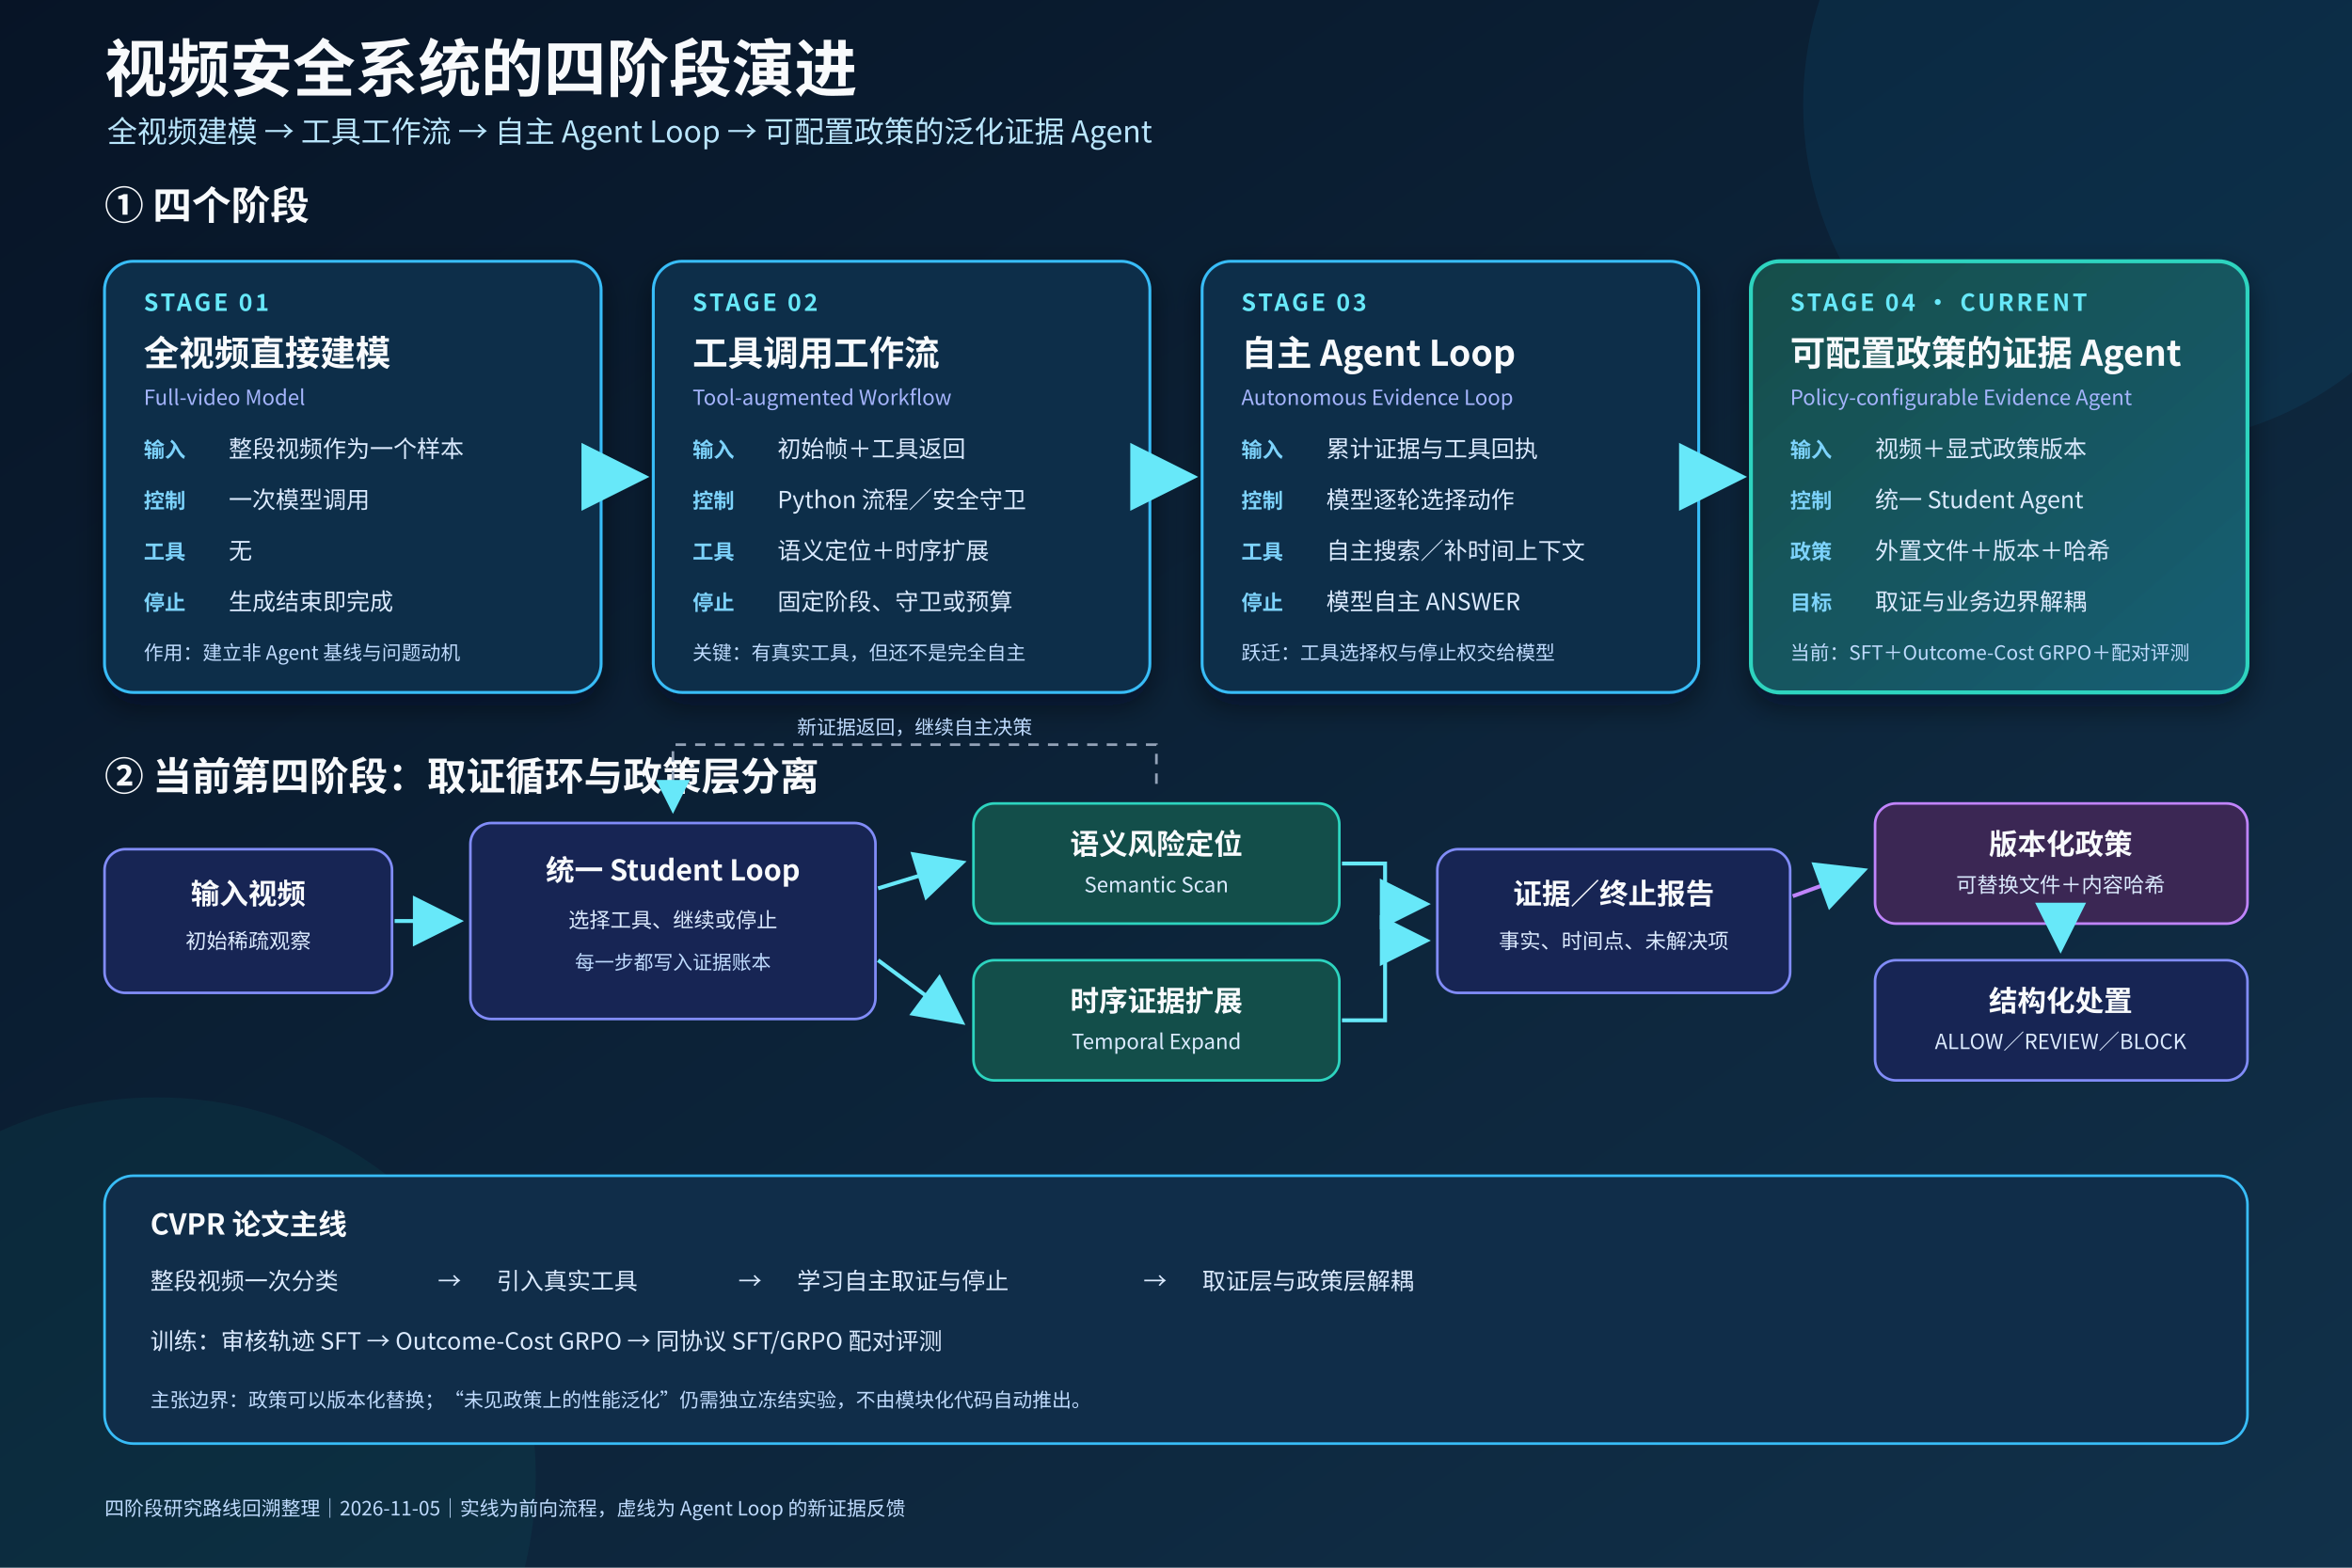
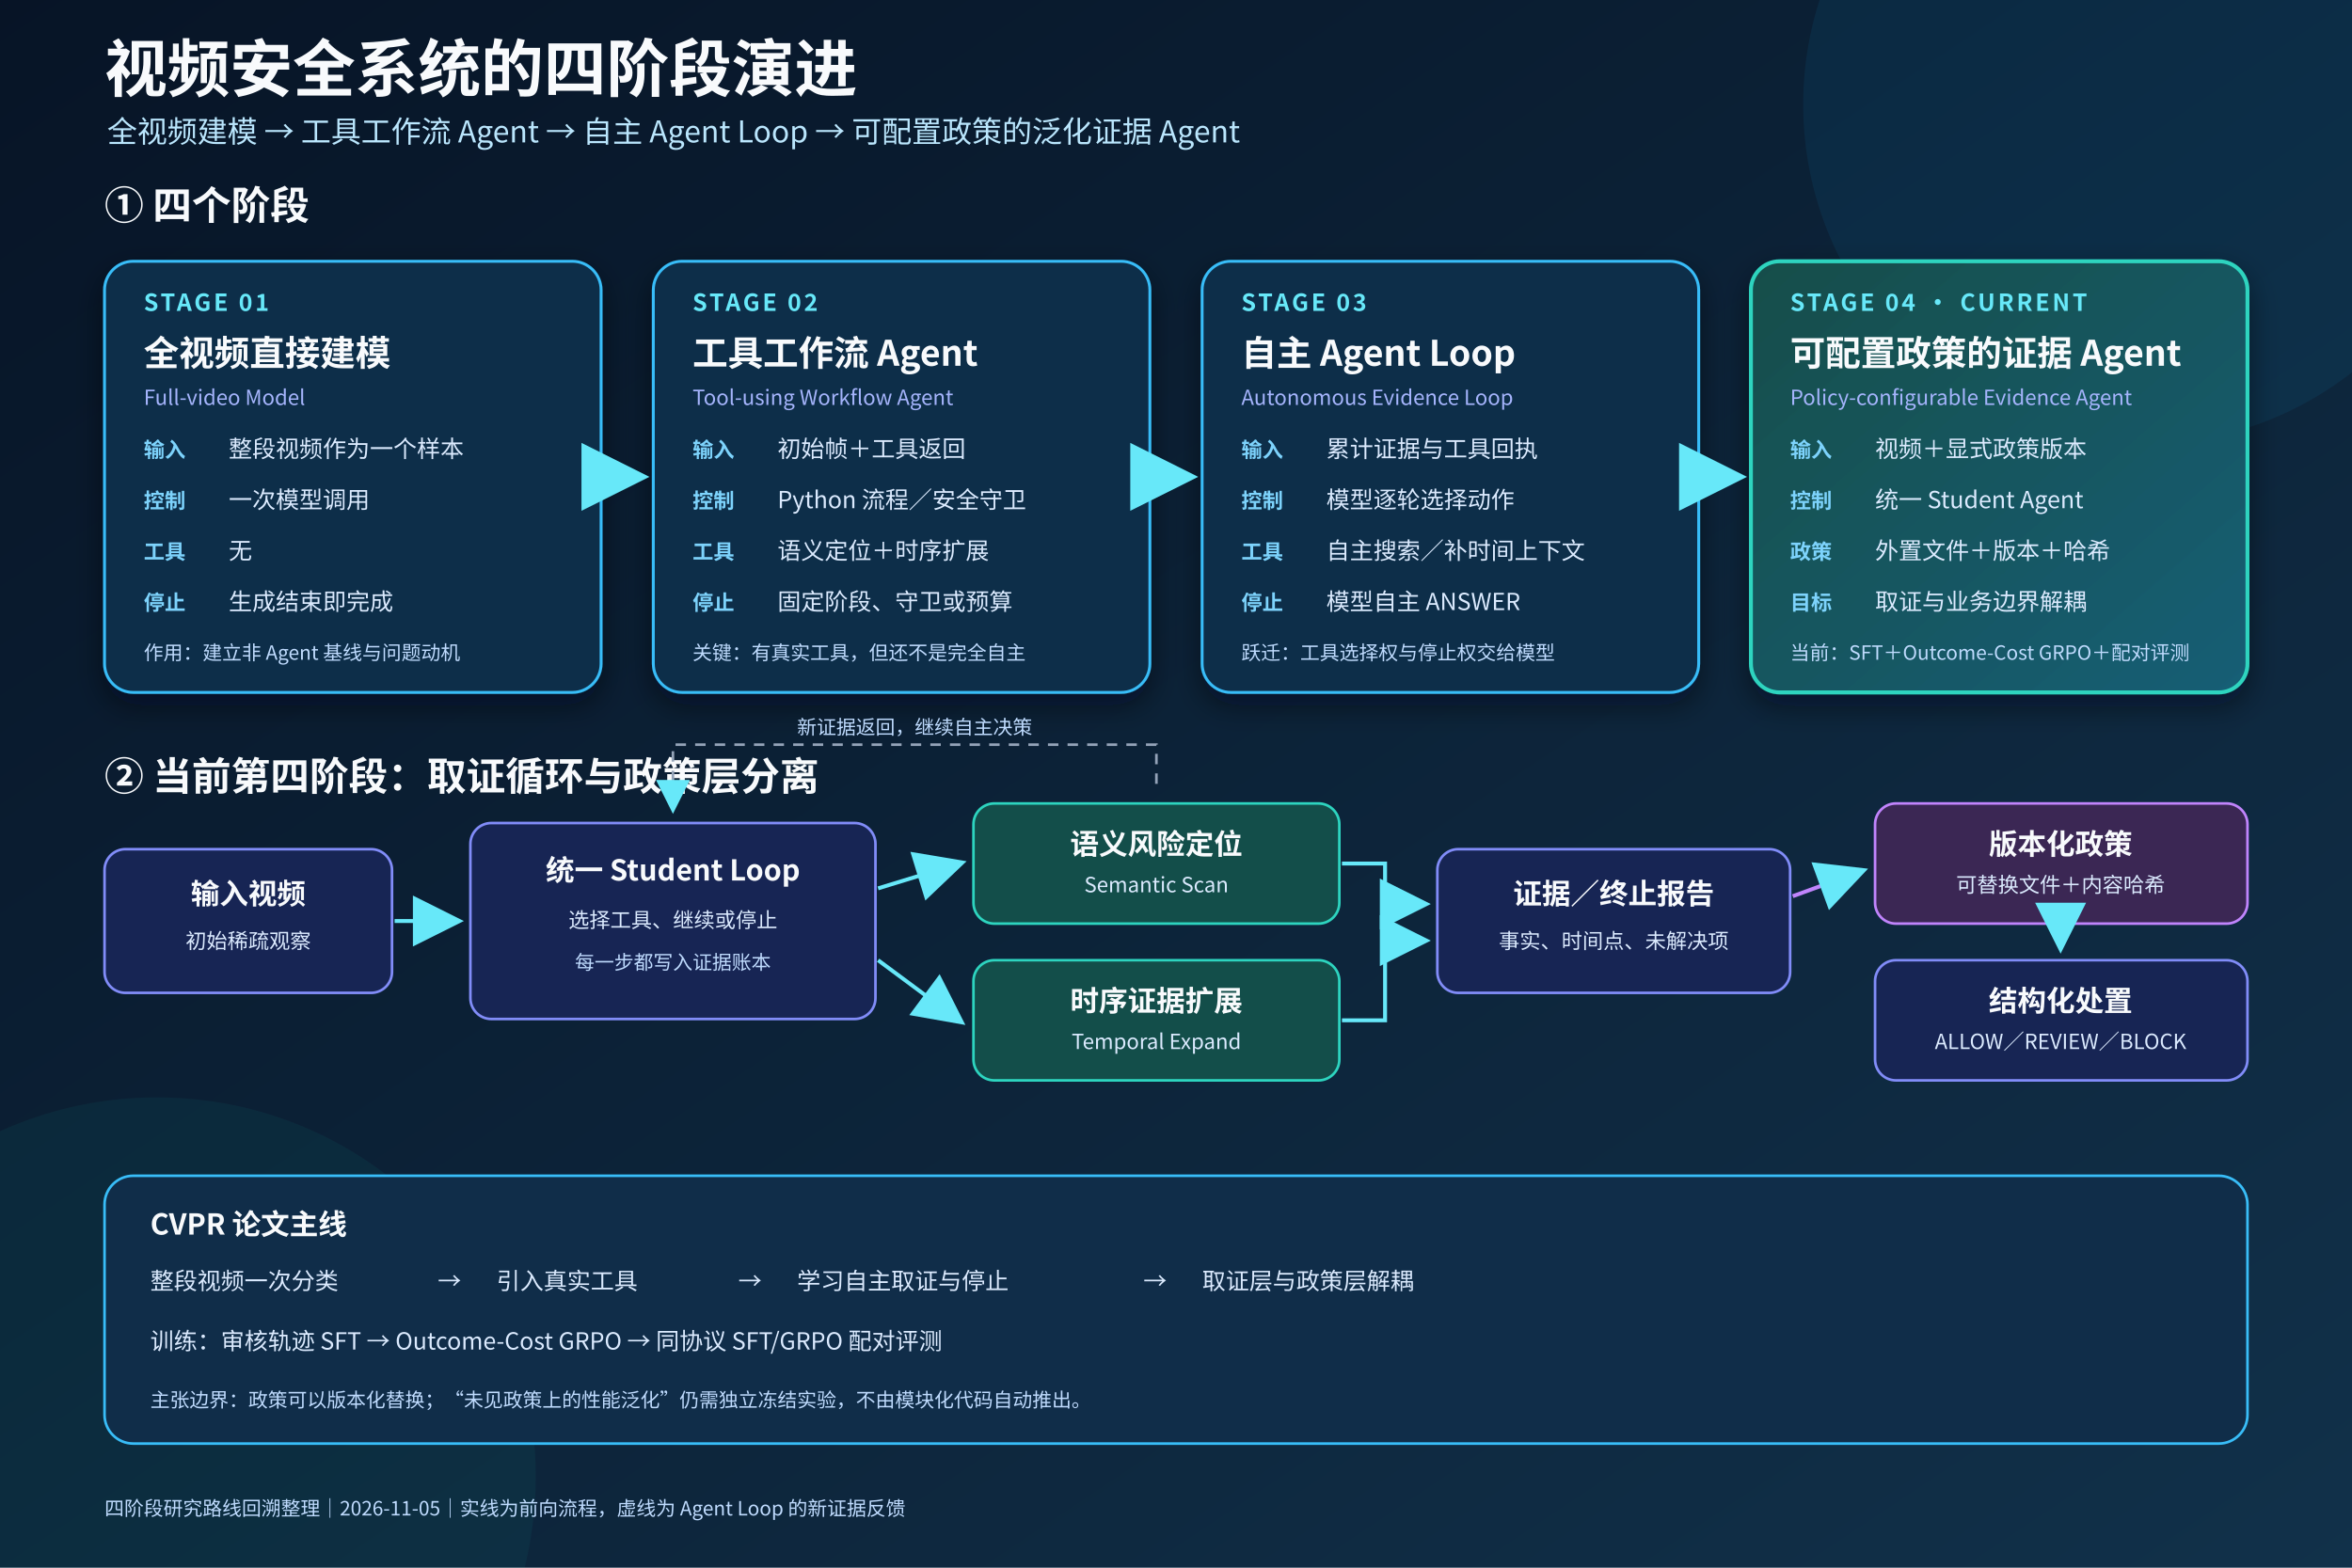
<svg xmlns="http://www.w3.org/2000/svg" width="1800" height="1200" viewBox="0 0 1800 1200">
  <defs>
    <linearGradient id="bg" x1="0" y1="0" x2="1" y2="1">
      <stop offset="0" stop-color="#071426" />
      <stop offset="1" stop-color="#11314a" />
    </linearGradient>
    <linearGradient id="stage4" x1="0" y1="0" x2="1" y2="1">
      <stop offset="0" stop-color="#134e4a" />
      <stop offset="1" stop-color="#155e75" />
    </linearGradient>
    <filter id="shadow" x="-20%" y="-20%" width="140%" height="150%">
      <feDropShadow dx="0" dy="9" stdDeviation="11" flood-color="#020617" flood-opacity="0.48" />
    </filter>
    <marker id="arrow" markerWidth="13" markerHeight="13" refX="11" refY="6.5" orient="auto">
      <path d="M0,0 L13,6.5 L0,13 Z" fill="#67e8f9" />
    </marker>
    <style>
      text { font-family: "Droid Sans Fallback", "Noto Sans CJK SC", sans-serif; }
      .title { font-size: 48px; font-weight: 700; fill: #f8fafc; }
      .subtitle { font-size: 23px; fill: #bae6fd; }
      .section { font-size: 30px; font-weight: 700; fill: #f8fafc; }
      .stageNo { font-size: 18px; font-weight: 700; fill: #67e8f9; letter-spacing: 2px; }
      .stageTitle { font-size: 27px; font-weight: 700; fill: #f8fafc; }
      .stageEn { font-size: 16px; fill: #a5b4fc; }
      .label { font-size: 16px; font-weight: 700; fill: #7dd3fc; }
      .body { font-size: 18px; fill: #dbeafe; }
      .small { font-size: 15px; fill: #bfdbfe; }
      .nodeTitle { font-size: 22px; font-weight: 700; fill: #f8fafc; }
      .nodeBody { font-size: 16px; fill: #dbeafe; }
      .card { fill: #102d49; stroke: #38bdf8; stroke-width: 2.2; rx: 22; filter: url(#shadow); }
      .card4 { fill: url(#stage4); stroke: #2dd4bf; stroke-width: 3; rx: 22; filter: url(#shadow); }
      .node { fill: #172554; stroke: #818cf8; stroke-width: 2; rx: 16; }
      .tool { fill: #134e4a; stroke: #2dd4bf; stroke-width: 2; rx: 16; }
      .policy { fill: #3b2754; stroke: #c084fc; stroke-width: 2; rx: 16; }
    </style>
  </defs>
  <rect width="1800" height="1200" fill="url(#bg)" />
  <circle cx="1640" cy="80" r="260" fill="#0ea5e9" opacity="0.08" />
  <circle cx="120" cy="1130" r="290" fill="#14b8a6" opacity="0.07" />
  <text x="80" y="70" class="title">视频安全系统的四阶段演进</text>
-   <text x="82" y="109" class="subtitle">全视频建模 → 工具工作流 → 自主 Agent Loop → 可配置政策的泛化证据 Agent</text>
+   <text x="82" y="109" class="subtitle">全视频建模 → 工具工作流 Agent → 自主 Agent Loop → 可配置政策的泛化证据 Agent</text>
  <text x="80" y="168" class="section">① 四个阶段</text>
  <rect x="80" y="200" width="380" height="330" class="card" />
  <text x="110" y="238" class="stageNo">STAGE 01</text>
  <text x="110" y="280" class="stageTitle">全视频直接建模</text>
  <text x="110" y="310" class="stageEn">Full-video Model</text>
  <text x="110" y="350" class="label">输入</text>
  <text x="175" y="350" class="body">整段视频作为一个样本</text>
  <text x="110" y="389" class="label">控制</text>
  <text x="175" y="389" class="body">一次模型调用</text>
  <text x="110" y="428" class="label">工具</text>
  <text x="175" y="428" class="body">无</text>
  <text x="110" y="467" class="label">停止</text>
  <text x="175" y="467" class="body">生成结束即完成</text>
  <text x="110" y="505" class="small">作用：建立非 Agent 基线与问题动机</text>
  <rect x="500" y="200" width="380" height="330" class="card" />
  <text x="530" y="238" class="stageNo">STAGE 02</text>
-   <text x="530" y="280" class="stageTitle">工具调用工作流</text>
-   <text x="530" y="310" class="stageEn">Tool-augmented Workflow</text>
+   <text x="530" y="280" class="stageTitle">工具工作流 Agent</text>
+   <text x="530" y="310" class="stageEn">Tool-using Workflow Agent</text>
  <text x="530" y="350" class="label">输入</text>
  <text x="595" y="350" class="body">初始帧＋工具返回</text>
  <text x="530" y="389" class="label">控制</text>
  <text x="595" y="389" class="body">Python 流程／安全守卫</text>
  <text x="530" y="428" class="label">工具</text>
  <text x="595" y="428" class="body">语义定位＋时序扩展</text>
  <text x="530" y="467" class="label">停止</text>
  <text x="595" y="467" class="body">固定阶段、守卫或预算</text>
  <text x="530" y="505" class="small">关键：有真实工具，但还不是完全自主</text>
  <rect x="920" y="200" width="380" height="330" class="card" />
  <text x="950" y="238" class="stageNo">STAGE 03</text>
  <text x="950" y="280" class="stageTitle">自主 Agent Loop</text>
  <text x="950" y="310" class="stageEn">Autonomous Evidence Loop</text>
  <text x="950" y="350" class="label">输入</text>
  <text x="1015" y="350" class="body">累计证据与工具回执</text>
  <text x="950" y="389" class="label">控制</text>
  <text x="1015" y="389" class="body">模型逐轮选择动作</text>
  <text x="950" y="428" class="label">工具</text>
  <text x="1015" y="428" class="body">自主搜索／补时间上下文</text>
  <text x="950" y="467" class="label">停止</text>
  <text x="1015" y="467" class="body">模型自主 ANSWER</text>
  <text x="950" y="505" class="small">跃迁：工具选择权与停止权交给模型</text>
  <rect x="1340" y="200" width="380" height="330" class="card4" />
  <text x="1370" y="238" class="stageNo">STAGE 04 · CURRENT</text>
  <text x="1370" y="280" class="stageTitle">可配置政策的证据 Agent</text>
  <text x="1370" y="310" class="stageEn">Policy-configurable Evidence Agent</text>
  <text x="1370" y="350" class="label">输入</text>
  <text x="1435" y="350" class="body">视频＋显式政策版本</text>
  <text x="1370" y="389" class="label">控制</text>
  <text x="1435" y="389" class="body">统一 Student Agent</text>
  <text x="1370" y="428" class="label">政策</text>
  <text x="1435" y="428" class="body">外置文件＋版本＋哈希</text>
  <text x="1370" y="467" class="label">目标</text>
  <text x="1435" y="467" class="body">取证与业务边界解耦</text>
  <text x="1370" y="505" class="small">当前：SFT＋Outcome-Cost GRPO＋配对评测</text>
  <line x1="462" y1="365" x2="489" y2="365" stroke="#67e8f9" stroke-width="4" marker-end="url(#arrow)" />
  <line x1="882" y1="365" x2="909" y2="365" stroke="#67e8f9" stroke-width="4" marker-end="url(#arrow)" />
  <line x1="1302" y1="365" x2="1329" y2="365" stroke="#67e8f9" stroke-width="4" marker-end="url(#arrow)" />
  <text x="80" y="605" class="section">② 当前第四阶段：取证循环与政策层分离</text>
  <rect x="80" y="650" width="220" height="110" class="node" />
  <text x="190" y="692" class="nodeTitle" text-anchor="middle">输入视频</text>
  <text x="190" y="726" class="nodeBody" text-anchor="middle">初始稀疏观察</text>
  <rect x="360" y="630" width="310" height="150" class="node" />
  <text x="515" y="674" class="nodeTitle" text-anchor="middle">统一 Student Loop</text>
  <text x="515" y="710" class="nodeBody" text-anchor="middle">选择工具、继续或停止</text>
  <text x="515" y="742" class="small" text-anchor="middle">每一步都写入证据账本</text>
  <rect x="745" y="615" width="280" height="92" class="tool" />
  <text x="885" y="654" class="nodeTitle" text-anchor="middle">语义风险定位</text>
  <text x="885" y="683" class="nodeBody" text-anchor="middle">Semantic Scan</text>
  <rect x="745" y="735" width="280" height="92" class="tool" />
  <text x="885" y="774" class="nodeTitle" text-anchor="middle">时序证据扩展</text>
  <text x="885" y="803" class="nodeBody" text-anchor="middle">Temporal Expand</text>
  <rect x="1100" y="650" width="270" height="110" class="node" />
  <text x="1235" y="692" class="nodeTitle" text-anchor="middle">证据／终止报告</text>
  <text x="1235" y="726" class="nodeBody" text-anchor="middle">事实、时间点、未解决项</text>
  <rect x="1435" y="615" width="285" height="92" class="policy" />
  <text x="1577" y="654" class="nodeTitle" text-anchor="middle">版本化政策</text>
  <text x="1577" y="683" class="nodeBody" text-anchor="middle">可替换文件＋内容哈希</text>
  <rect x="1435" y="735" width="285" height="92" class="node" />
  <text x="1577" y="774" class="nodeTitle" text-anchor="middle">结构化处置</text>
  <text x="1577" y="803" class="nodeBody" text-anchor="middle">ALLOW／REVIEW／BLOCK</text>
  <line x1="302" y1="705" x2="349" y2="705" stroke="#67e8f9" stroke-width="3" marker-end="url(#arrow)" />
  <line x1="672" y1="680" x2="734" y2="661" stroke="#67e8f9" stroke-width="3" marker-end="url(#arrow)" />
  <line x1="672" y1="735" x2="734" y2="781" stroke="#67e8f9" stroke-width="3" marker-end="url(#arrow)" />
  <path d="M1027 661 L1060 661 L1060 692 L1089 692" fill="none" stroke="#67e8f9" stroke-width="3" marker-end="url(#arrow)" />
  <path d="M1027 781 L1060 781 L1060 720 L1089 720" fill="none" stroke="#67e8f9" stroke-width="3" marker-end="url(#arrow)" />
  <path d="M885 600 L885 570 L515 570 L515 619" fill="none" stroke="#94a3b8" stroke-width="2" stroke-dasharray="8 7" marker-end="url(#arrow)" />
  <text x="700" y="562" class="small" text-anchor="middle">新证据返回，继续自主决策</text>
  <line x1="1372" y1="686" x2="1424" y2="667" stroke="#c084fc" stroke-width="3" marker-end="url(#arrow)" />
  <line x1="1577" y1="709" x2="1577" y2="724" stroke="#67e8f9" stroke-width="3" marker-end="url(#arrow)" />
  <rect x="80" y="900" width="1640" height="205" rx="22" fill="#102d49" stroke="#38bdf8" stroke-width="2" />
  <text x="115" y="945" class="nodeTitle">CVPR 论文主线</text>
  <text x="115" y="987" class="body">整段视频一次分类</text>
  <text x="335" y="987" class="body">→</text>
  <text x="380" y="987" class="body">引入真实工具</text>
  <text x="565" y="987" class="body">→</text>
  <text x="610" y="987" class="body">学习自主取证与停止</text>
  <text x="875" y="987" class="body">→</text>
  <text x="920" y="987" class="body">取证层与政策层解耦</text>
  <text x="115" y="1033" class="body">训练：审核轨迹 SFT → Outcome-Cost GRPO → 同协议 SFT/GRPO 配对评测</text>
  <text x="115" y="1077" class="small">主张边界：政策可以版本化替换；“未见政策上的性能泛化”仍需独立冻结实验，不由模块化代码自动推出。</text>
  <text x="80" y="1160" class="small">四阶段研究路线回溯整理｜2026-11-05｜实线为前向流程，虚线为 Agent Loop 的新证据反馈</text>
</svg>
